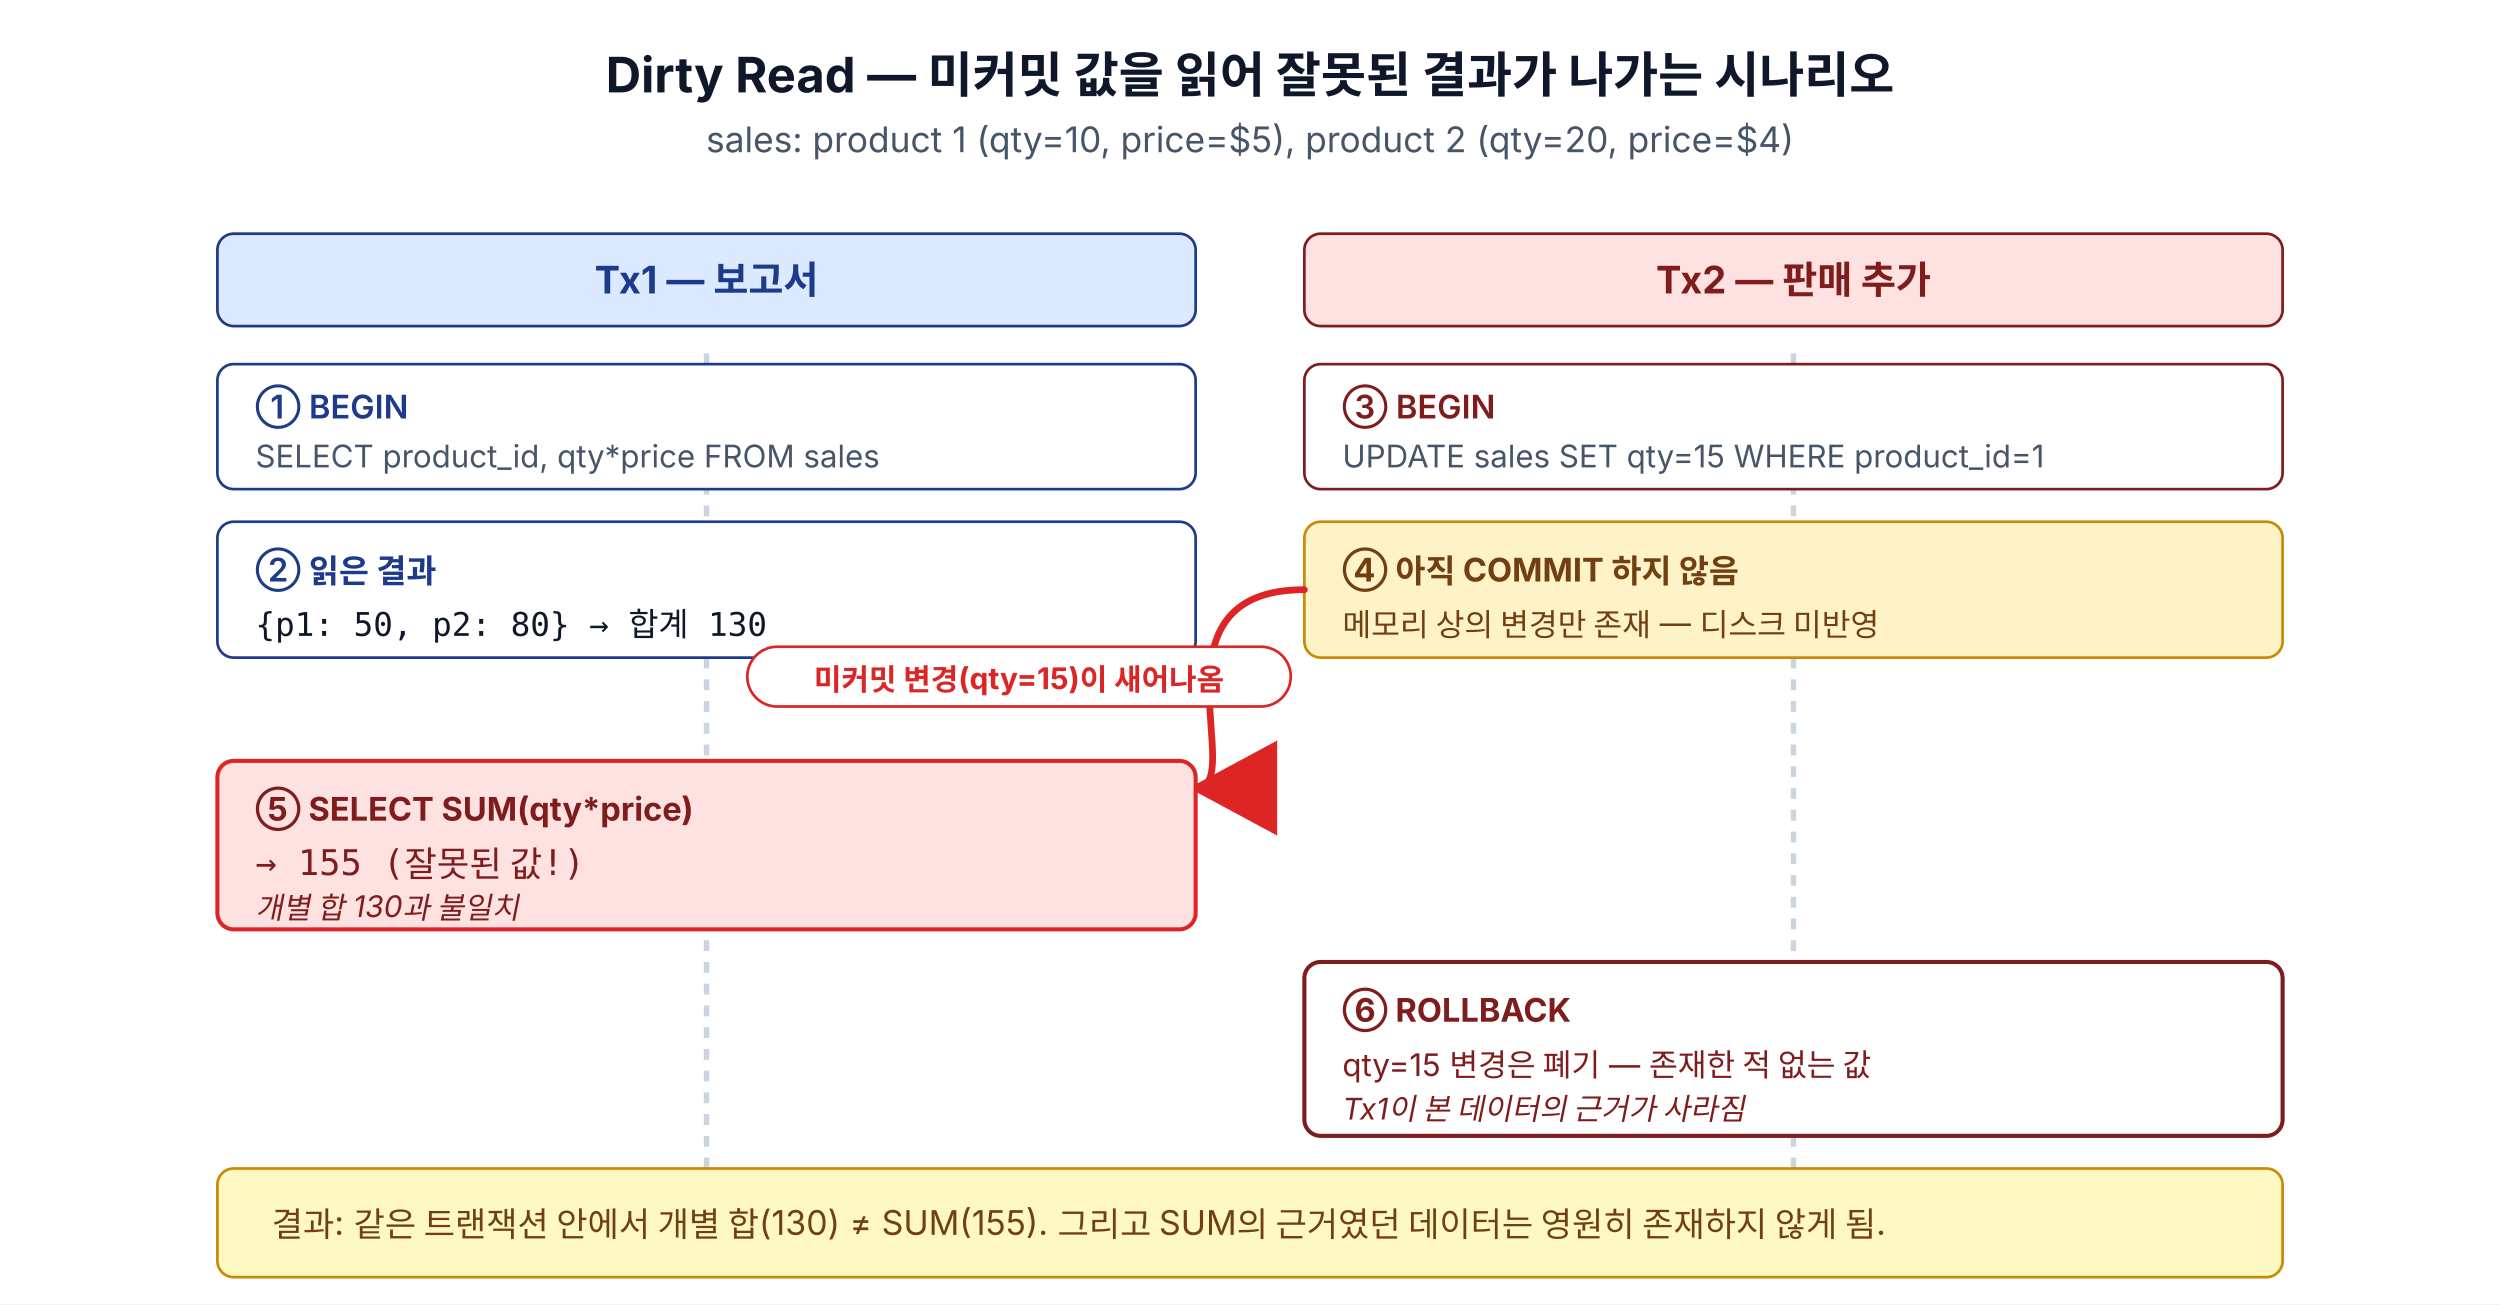
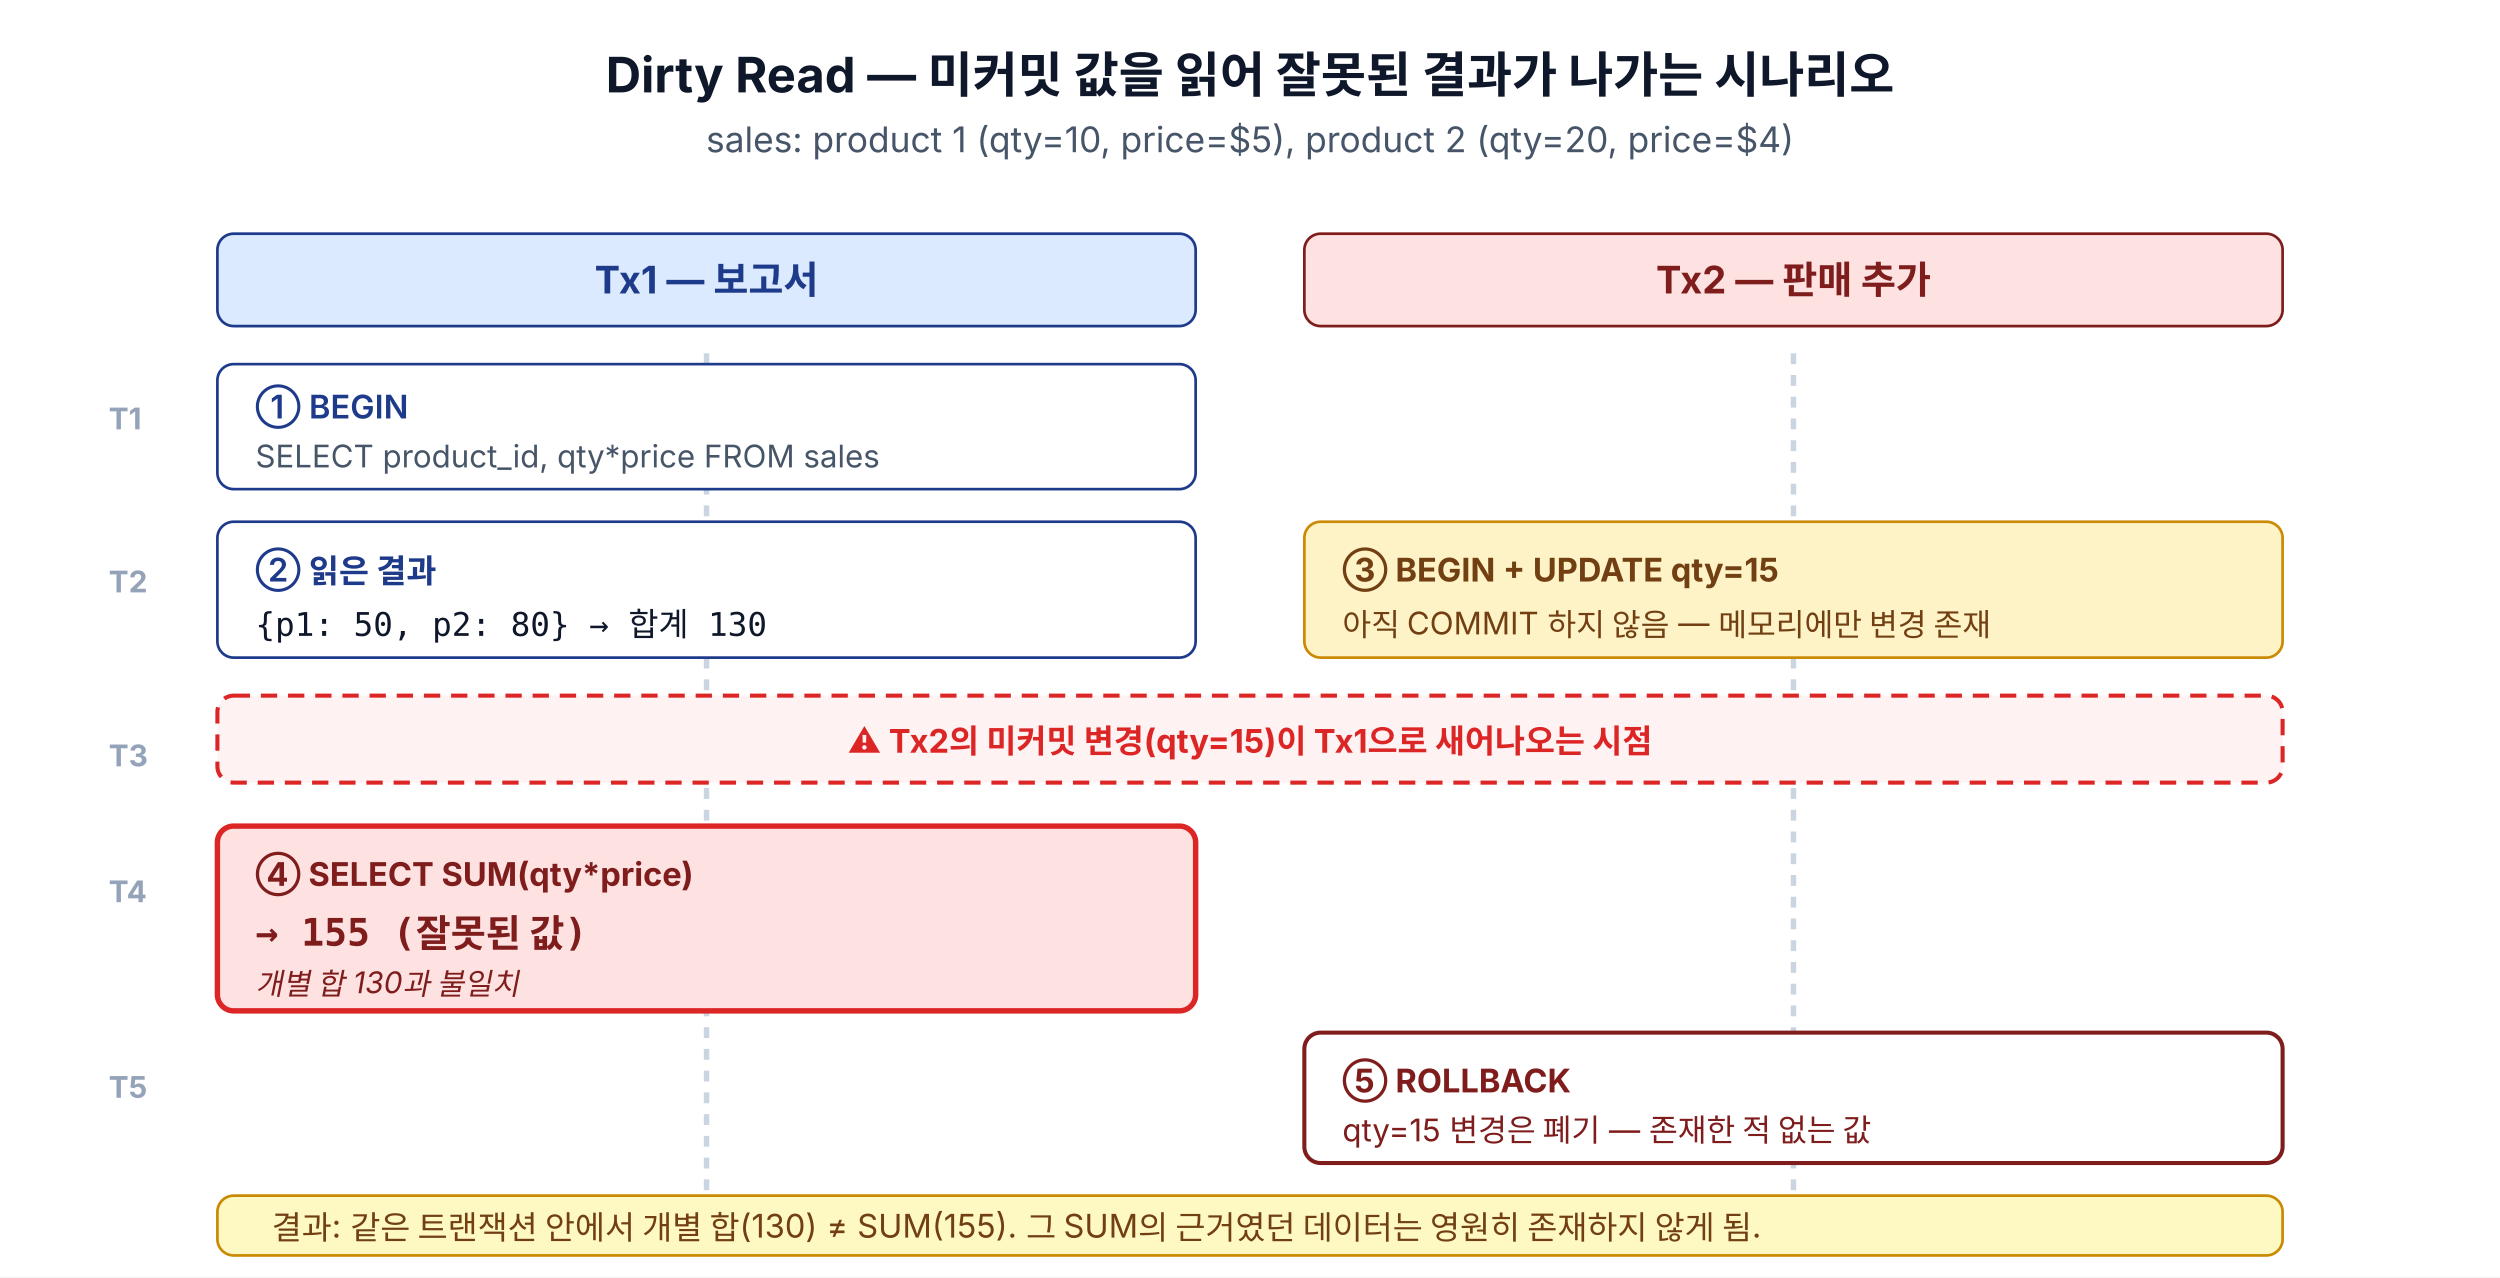
- <svg xmlns="http://www.w3.org/2000/svg" viewBox="0 0 920 480" font-family="-apple-system, 'Pretendard', 'Segoe UI', sans-serif">
-   <defs>
-     <marker id="dirArr" markerWidth="14" markerHeight="14" refX="12" refY="7" orient="auto">
-       <path d="M0,0 L0,14 L13,7 z" fill="#dc2626" />
-     </marker>
-   </defs>
-   <rect width="920" height="480" fill="#fff" />
+ <svg xmlns="http://www.w3.org/2000/svg" viewBox="0 0 920 470" font-family="-apple-system, 'Pretendard', 'Segoe UI', sans-serif">
+   <rect width="920" height="470" fill="#fff" />
  <text x="460" y="34" font-size="18" font-weight="700" fill="#0f172a" text-anchor="middle">Dirty Read — 미커밋 값을 읽어 잘못된 결과가 나가는 시나리오</text>
  <text x="460" y="56" font-size="13" fill="#475569" text-anchor="middle">sales: product 1 (qty=10, price=$5), product 2 (qty=20, price=$4)</text>
  <g transform="translate(80, 86)">
    <rect width="360" height="34" rx="6" fill="#dbeafe" stroke="#1e3a8a" />
    <text x="180" y="22" font-size="14" font-weight="700" text-anchor="middle" fill="#1e3a8a">Tx1 — 보고서</text>
  </g>
  <g transform="translate(480, 86)">
    <rect width="360" height="34" rx="6" fill="#fee2e2" stroke="#7f1d1d" />
    <text x="180" y="22" font-size="14" font-weight="700" text-anchor="middle" fill="#7f1d1d">Tx2 — 판매 추가</text>
  </g>
-   <line x1="260" y1="130" x2="260" y2="450" stroke="#cbd5e1" stroke-width="2" stroke-dasharray="4,4" />
-   <line x1="660" y1="130" x2="660" y2="450" stroke="#cbd5e1" stroke-width="2" stroke-dasharray="4,4" />
+   <line x1="260" y1="130" x2="260" y2="440" stroke="#cbd5e1" stroke-width="2" stroke-dasharray="4,4" />
+   <line x1="660" y1="130" x2="660" y2="440" stroke="#cbd5e1" stroke-width="2" stroke-dasharray="4,4" />
+   <text x="40" y="158" font-size="11" font-weight="700" fill="#94a3b8">T1</text>
  <g transform="translate(80, 134)">
    <rect width="360" height="46" rx="6" fill="#fff" stroke="#1e3a8a" />
    <text x="14" y="20" font-size="12" font-weight="600" fill="#1e3a8a">① BEGIN</text>
    <text x="14" y="38" font-size="11.5" fill="#475569">SELECT product_id, qty*price FROM sales</text>
  </g>
+   <text x="40" y="218" font-size="11" font-weight="700" fill="#94a3b8">T2</text>
  <g transform="translate(80, 192)">
    <rect width="360" height="50" rx="6" fill="#fff" stroke="#1e3a8a" />
    <text x="14" y="22" font-size="12" font-weight="600" fill="#1e3a8a">② 읽은 결과</text>
    <text x="14" y="42" font-size="12" fill="#0f172a" font-family="ui-monospace, Menlo, monospace">{p1: 50, p2: 80}  → 합계 130</text>
  </g>
-   <g transform="translate(480, 134)">
-     <rect width="360" height="46" rx="6" fill="#fff" stroke="#7f1d1d" />
-     <text x="14" y="20" font-size="12" font-weight="600" fill="#7f1d1d">③ BEGIN</text>
-     <text x="14" y="38" font-size="11.5" fill="#475569">UPDATE sales SET qty=15 WHERE product_id=1</text>
-   </g>
  <g transform="translate(480, 192)">
    <rect width="360" height="50" rx="6" fill="#fef3c7" stroke="#ca8a04" />
-     <text x="14" y="22" font-size="12" font-weight="700" fill="#713f12">④ 아직 COMMIT 하지 않음</text>
-     <text x="14" y="42" font-size="11.5" fill="#713f12">메모리 상의 변경만 존재 — 디스크 미반영</text>
+     <text x="14" y="22" font-size="12" font-weight="700" fill="#713f12">③ BEGIN + UPDATE qty=15</text>
+     <text x="14" y="42" font-size="11.5" fill="#713f12">아직 COMMIT 하지 않음 — 메모리에만 변경 존재</text>
  </g>
-   <path d="M 480 217 C 420 217, 460 290, 440 290" fill="none" stroke="#dc2626" stroke-width="2.5" stroke-linecap="round" marker-end="url(#dirArr)" />
-   <g transform="translate(370, 252)">
-     <rect x="-95" y="-14" width="200" height="22" rx="11" fill="#fff" stroke="#dc2626" stroke-width="1" />
-     <text x="5" y="2" font-size="11" font-weight="700" fill="#dc2626" text-anchor="middle">미커밋 변경(qty=15)이 새어나옴</text>
+   <text x="40" y="282" font-size="11" font-weight="700" fill="#94a3b8">T3</text>
+   <g transform="translate(80, 256)">
+     <rect width="760" height="32" rx="6" fill="#fef2f2" stroke="#dc2626" stroke-width="1.5" stroke-dasharray="6,4" />
+     <text x="380" y="21" font-size="12" font-weight="700" fill="#dc2626" text-anchor="middle">⚠ Tx2의 미커밋 변경(qty=15)이 Tx1으로 새어나오는 시점</text>
  </g>
-   <g transform="translate(80, 280)">
-     <rect width="360" height="62" rx="6" fill="#fee2e2" stroke="#dc2626" stroke-width="1.5" />
-     <text x="14" y="22" font-size="12" font-weight="700" fill="#7f1d1d">⑤ SELECT SUM(qty*price)</text>
-     <text x="14" y="42" font-size="13" fill="#7f1d1d" font-family="ui-monospace, Menlo, monospace">→ 155  (잘못된 값!)</text>
-     <text x="14" y="58" font-size="11" fill="#7f1d1d" font-style="italic">개별 합 130과 불일치</text>
+   <text x="40" y="332" font-size="11" font-weight="700" fill="#94a3b8">T4</text>
+   <g transform="translate(80, 304)">
+     <rect width="360" height="68" rx="6" fill="#fee2e2" stroke="#dc2626" stroke-width="2" />
+     <text x="14" y="22" font-size="12" font-weight="700" fill="#7f1d1d">④ SELECT SUM(qty*price)</text>
+     <text x="14" y="44" font-size="14" fill="#7f1d1d" font-weight="700" font-family="ui-monospace, Menlo, monospace">→ 155  (잘못된 값)</text>
+     <text x="14" y="62" font-size="11" fill="#7f1d1d" font-style="italic">개별 합 130과 불일치</text>
  </g>
-   <g transform="translate(480, 354)">
-     <rect width="360" height="64" rx="6" fill="#fff" stroke="#7f1d1d" stroke-width="1.5" />
-     <text x="14" y="22" font-size="12" font-weight="700" fill="#7f1d1d">⑥ ROLLBACK</text>
-     <text x="14" y="42" font-size="11.5" fill="#7f1d1d">qty=15 변경은 폐기 — 존재한 적 없는 값</text>
-     <text x="14" y="58" font-size="11" fill="#7f1d1d" font-style="italic">Tx1이 본 데이터의 근거가 사라짐</text>
+   <text x="40" y="404" font-size="11" font-weight="700" fill="#94a3b8">T5</text>
+   <g transform="translate(480, 380)">
+     <rect width="360" height="48" rx="6" fill="#fff" stroke="#7f1d1d" stroke-width="1.5" />
+     <text x="14" y="22" font-size="12" font-weight="700" fill="#7f1d1d">⑤ ROLLBACK</text>
+     <text x="14" y="40" font-size="11.5" fill="#7f1d1d">qty=15 변경은 폐기 — 존재한 적 없는 값</text>
  </g>
-   <g transform="translate(80, 430)">
-     <rect width="760" height="40" rx="6" fill="#fef9c3" stroke="#ca8a04" />
-     <text x="20" y="25" font-size="12.5" fill="#713f12">결과: 같은 트랜잭션 안에서 개별 합(130) ≠ SUM(155). 그리고 SUM의 근거였던 데이터는 영원히 존재하지 않게 됨.</text>
+   <g transform="translate(80, 440)">
+     <rect width="760" height="22" rx="6" fill="#fef9c3" stroke="#ca8a04" />
+     <text x="20" y="16" font-size="12" fill="#713f12">결과: 같은 트랜잭션 안에서 개별 합(130) ≠ SUM(155). 그 SUM의 근거였던 데이터는 영원히 존재하지 않게 됨.</text>
  </g>
</svg>
